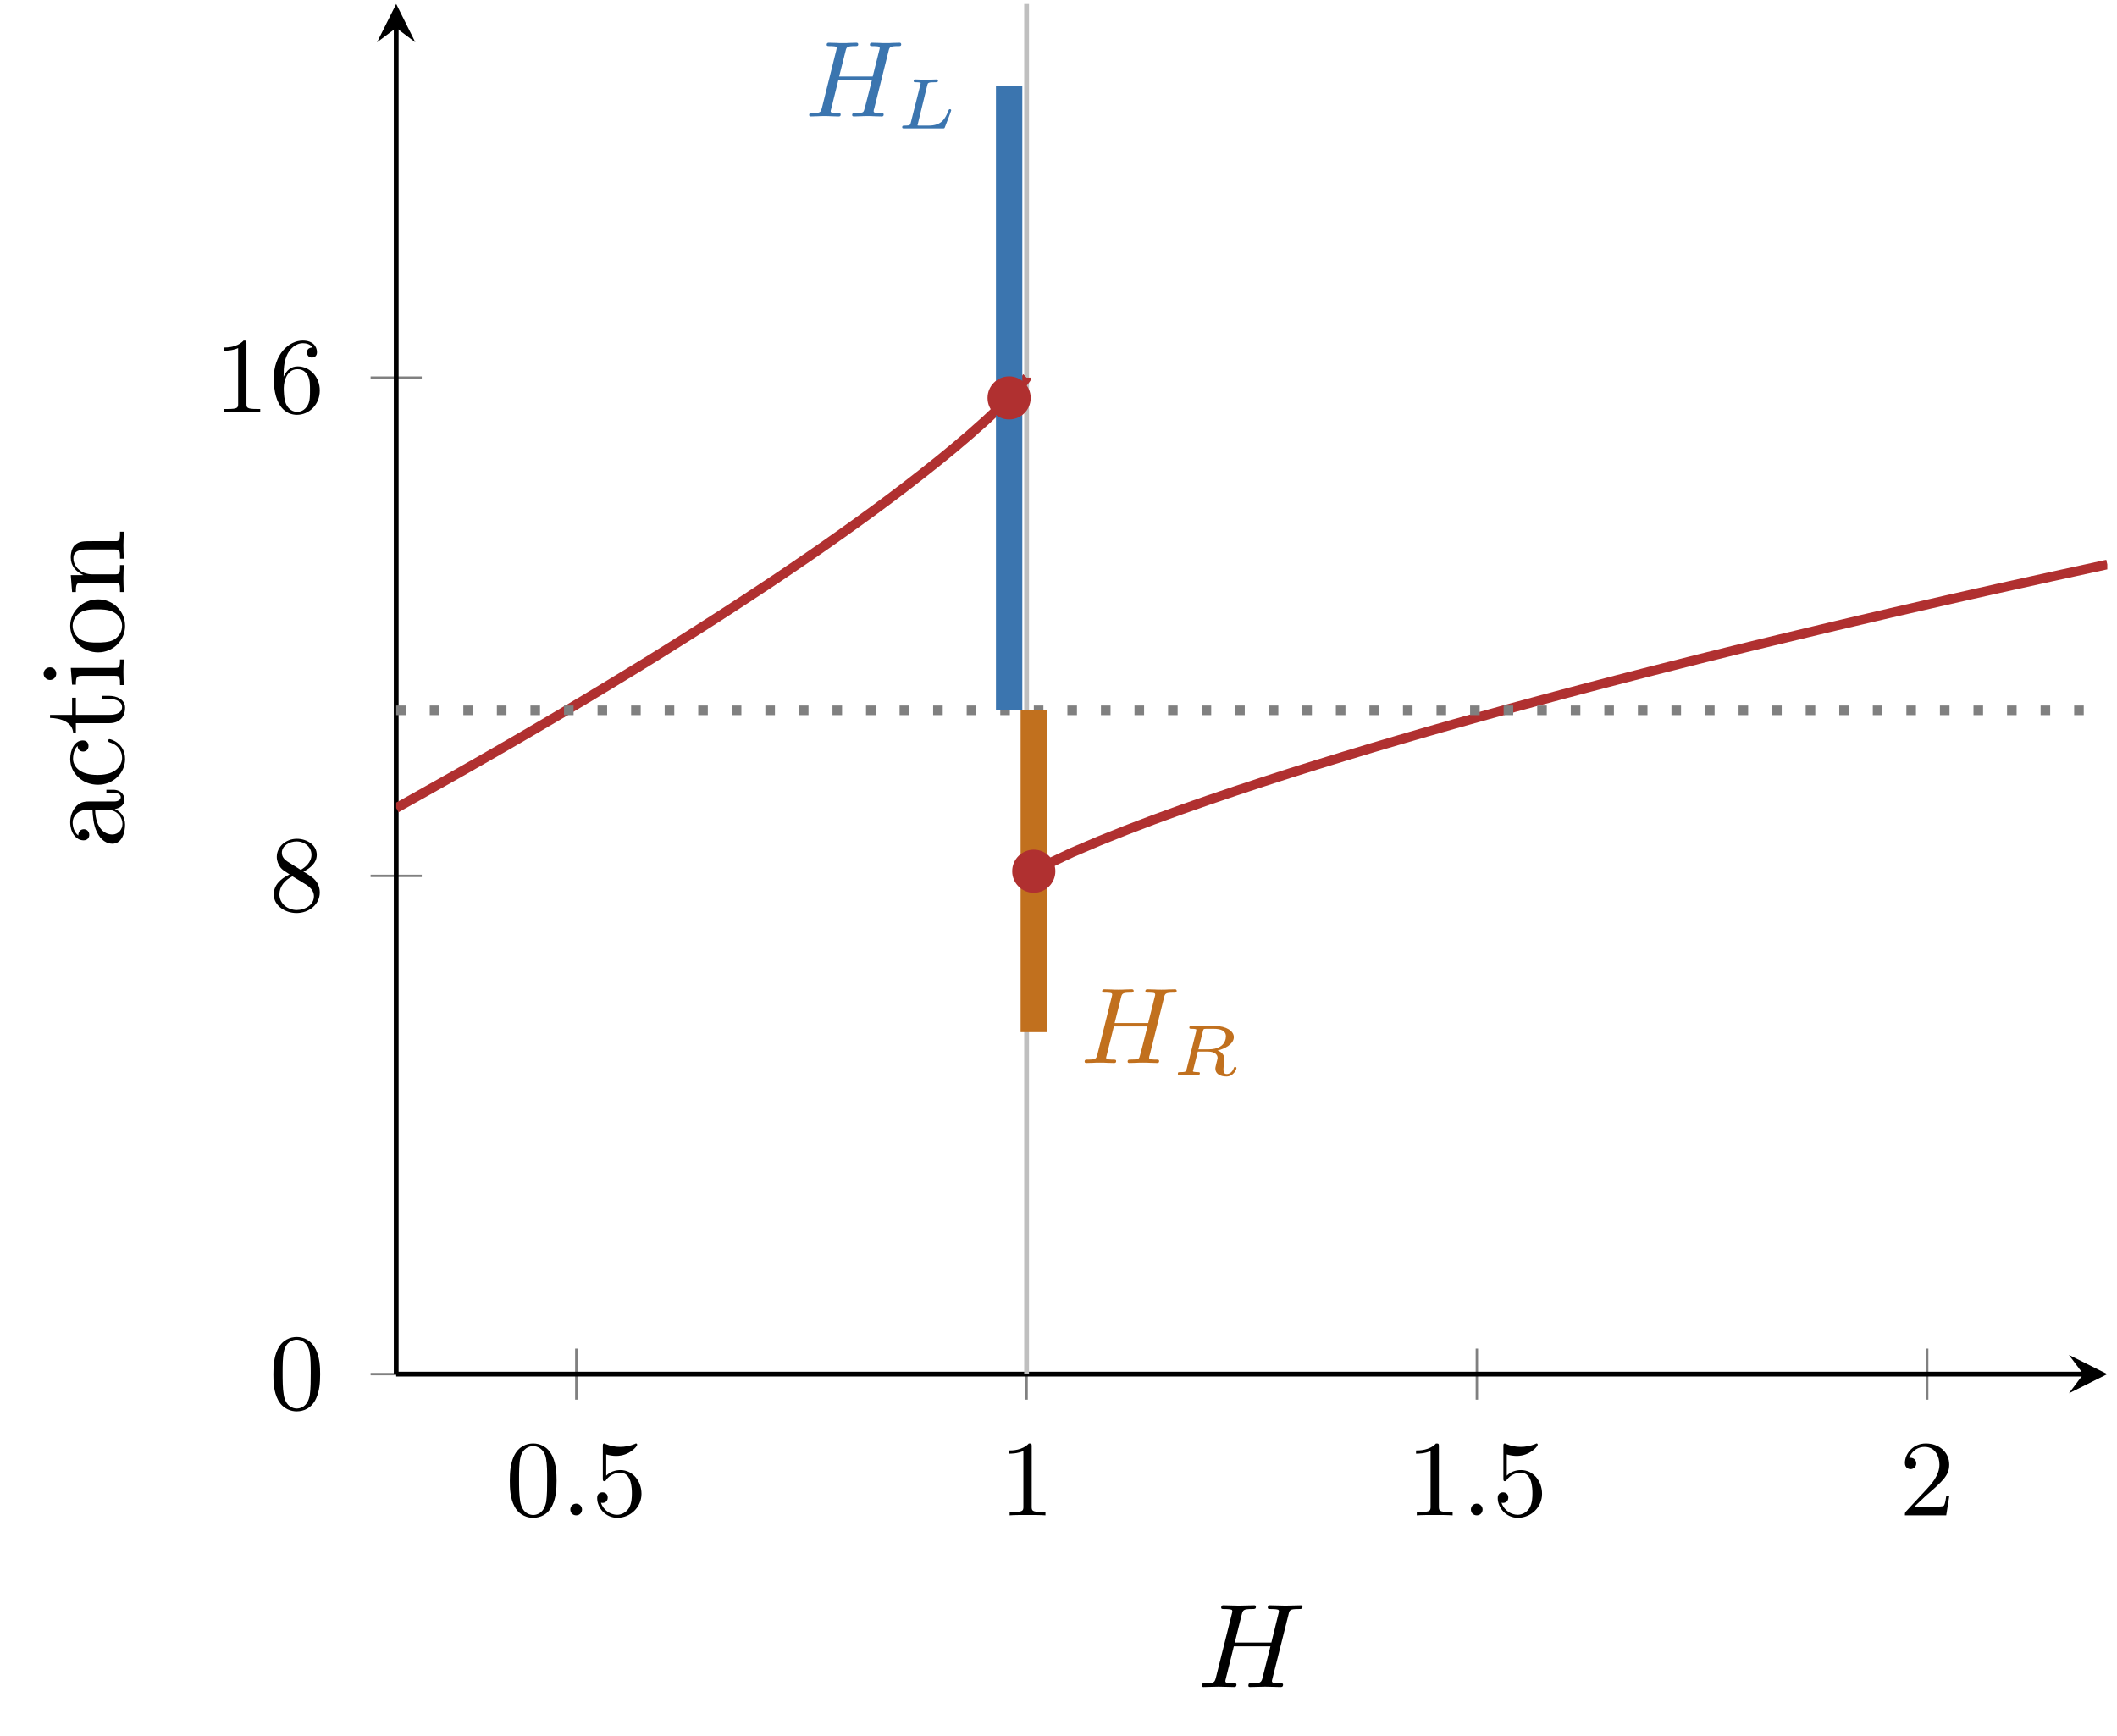
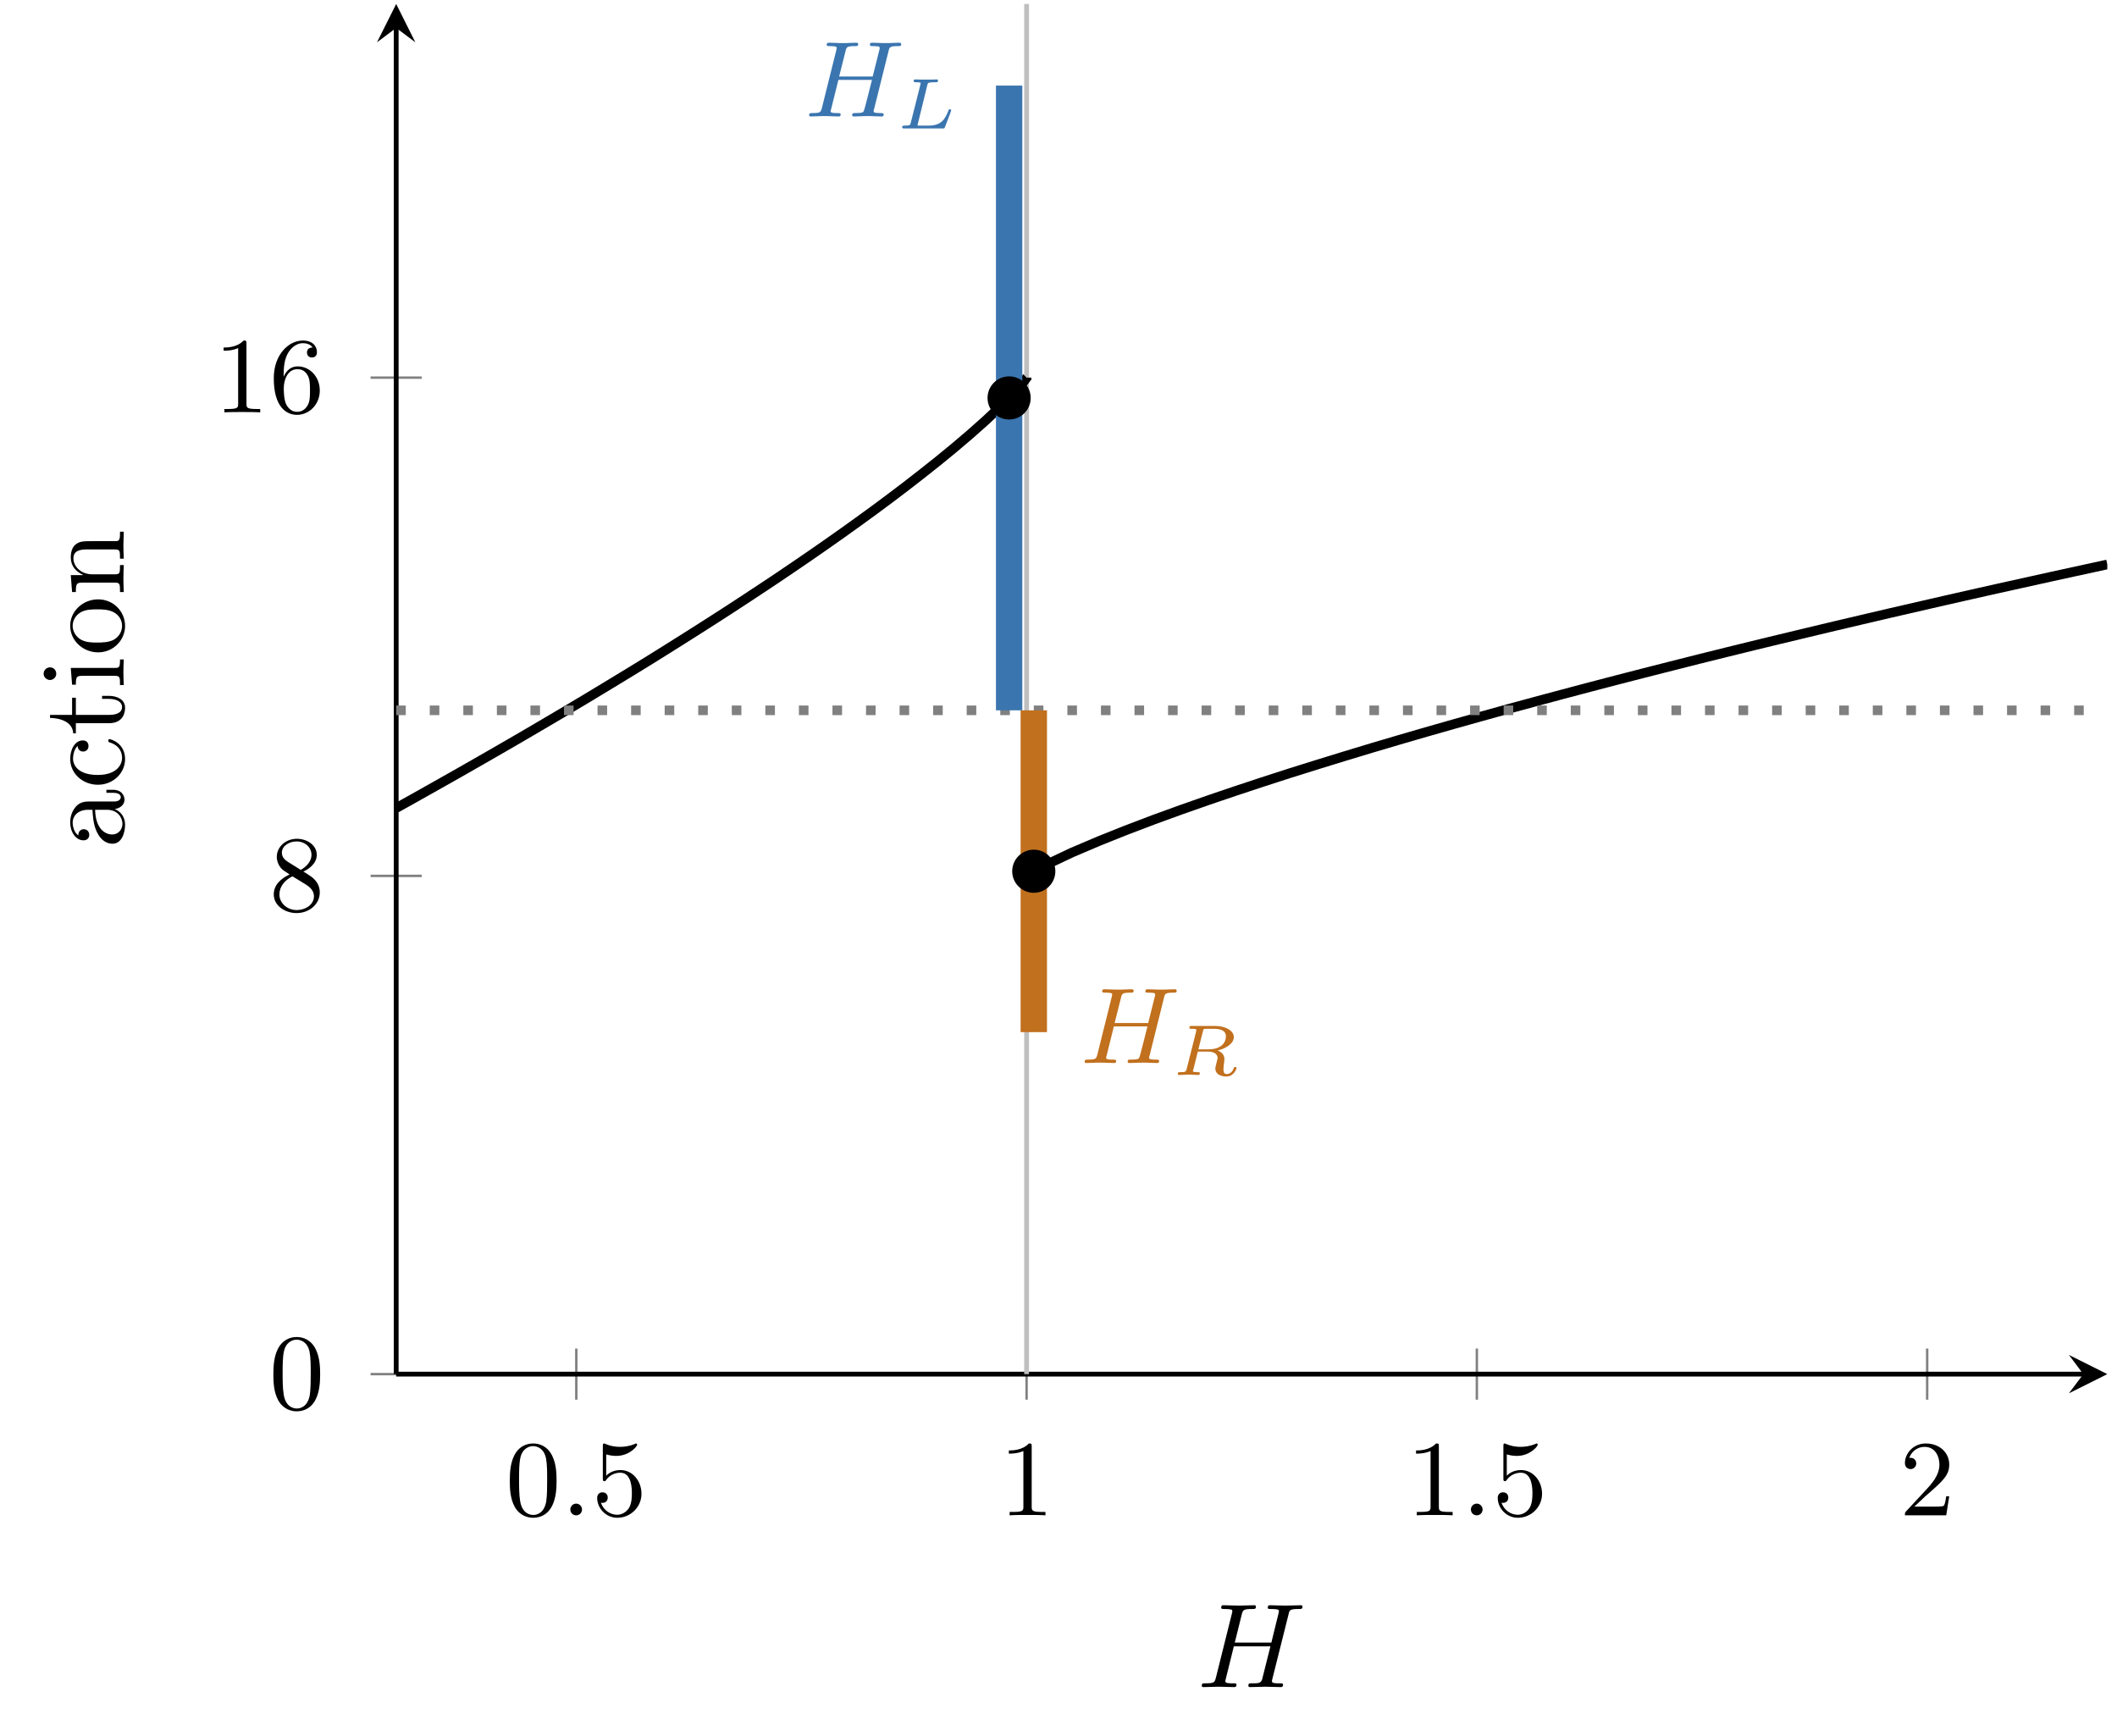
<svg xmlns="http://www.w3.org/2000/svg" xmlns:xlink="http://www.w3.org/1999/xlink" width="175.39" height="143.76" viewBox="0 0 175.39 143.76">
  <defs>
    <g>
      <g id="glyph-0-0">
        <path d="M 4.234 -2.859 C 4.234 -3.453 4.203 -4.234 3.891 -4.891 C 3.5 -5.734 2.812 -5.953 2.297 -5.953 C 1.766 -5.953 1.078 -5.734 0.688 -4.875 C 0.406 -4.266 0.359 -3.547 0.359 -2.859 C 0.359 -2.281 0.375 -1.406 0.766 -0.703 C 1.188 0.047 1.875 0.203 2.281 0.203 C 2.875 0.203 3.531 -0.047 3.906 -0.875 C 4.172 -1.469 4.234 -2.141 4.234 -2.859 Z M 2.297 -0.031 C 2.031 -0.031 1.391 -0.156 1.219 -1.156 C 1.125 -1.688 1.125 -2.453 1.125 -2.969 C 1.125 -3.578 1.125 -4.281 1.234 -4.766 C 1.406 -5.562 1.984 -5.734 2.281 -5.734 C 2.625 -5.734 3.188 -5.547 3.359 -4.719 C 3.453 -4.234 3.453 -3.531 3.453 -2.969 C 3.453 -2.406 3.453 -1.656 3.375 -1.141 C 3.188 -0.109 2.516 -0.031 2.297 -0.031 Z M 2.297 -0.031 " />
      </g>
      <g id="glyph-0-1">
        <path d="M 0.922 -3.078 C 0.922 -2.922 0.922 -2.828 1.047 -2.828 C 1.125 -2.828 1.156 -2.859 1.203 -2.938 C 1.469 -3.312 1.906 -3.531 2.375 -3.531 C 3.328 -3.531 3.328 -2.156 3.328 -1.828 C 3.328 -1.562 3.328 -1 3.078 -0.594 C 2.828 -0.219 2.453 -0.047 2.109 -0.047 C 1.578 -0.047 0.984 -0.391 0.766 -1.047 C 0.781 -1.047 0.828 -1.031 0.891 -1.031 C 1.078 -1.031 1.328 -1.141 1.328 -1.469 C 1.328 -1.75 1.141 -1.906 0.891 -1.906 C 0.703 -1.906 0.453 -1.797 0.453 -1.438 C 0.453 -0.625 1.141 0.203 2.125 0.203 C 3.203 0.203 4.125 -0.672 4.125 -1.781 C 4.125 -2.875 3.359 -3.75 2.391 -3.75 C 1.953 -3.75 1.516 -3.609 1.203 -3.281 L 1.203 -5.047 C 1.469 -4.969 1.75 -4.922 2.031 -4.922 C 3.125 -4.922 3.766 -5.719 3.766 -5.844 C 3.766 -5.922 3.719 -5.953 3.672 -5.953 C 3.656 -5.953 3.641 -5.953 3.562 -5.906 C 3.141 -5.734 2.719 -5.672 2.344 -5.672 C 1.969 -5.672 1.562 -5.734 1.156 -5.906 C 1.062 -5.953 1.047 -5.953 1.031 -5.953 C 0.922 -5.953 0.922 -5.859 0.922 -5.719 Z M 0.922 -3.078 " />
      </g>
      <g id="glyph-0-2">
        <path d="M 2.719 -5.719 C 2.719 -5.938 2.703 -5.953 2.484 -5.953 C 1.938 -5.375 1.109 -5.375 0.828 -5.375 L 0.828 -5.109 C 1 -5.109 1.547 -5.109 2.031 -5.328 L 2.031 -0.719 C 2.031 -0.391 2 -0.281 1.172 -0.281 L 0.891 -0.281 L 0.891 0 C 1.203 -0.031 2 -0.031 2.375 -0.031 C 2.734 -0.031 3.547 -0.031 3.859 0 L 3.859 -0.281 L 3.578 -0.281 C 2.75 -0.281 2.719 -0.391 2.719 -0.719 Z M 2.719 -5.719 " />
      </g>
      <g id="glyph-0-3">
        <path d="M 4.125 -1.578 L 3.875 -1.578 C 3.859 -1.469 3.797 -0.938 3.672 -0.797 C 3.625 -0.719 3 -0.719 2.828 -0.719 L 1.234 -0.719 L 2.125 -1.562 C 3.578 -2.828 4.125 -3.297 4.125 -4.203 C 4.125 -5.234 3.281 -5.953 2.188 -5.953 C 1.156 -5.953 0.453 -5.141 0.453 -4.328 C 0.453 -3.875 0.844 -3.828 0.922 -3.828 C 1.125 -3.828 1.391 -3.984 1.391 -4.297 C 1.391 -4.562 1.203 -4.766 0.922 -4.766 C 0.875 -4.766 0.844 -4.766 0.812 -4.75 C 1.031 -5.391 1.594 -5.672 2.078 -5.672 C 3 -5.672 3.312 -4.828 3.312 -4.203 C 3.312 -3.297 2.625 -2.562 2.188 -2.094 L 0.547 -0.328 C 0.453 -0.219 0.453 -0.203 0.453 0 L 3.875 0 Z M 4.125 -1.578 " />
      </g>
      <g id="glyph-0-4">
        <path d="M 1.531 -4.062 C 1.266 -4.234 1.062 -4.469 1.062 -4.797 C 1.062 -5.375 1.688 -5.734 2.281 -5.734 C 2.969 -5.734 3.516 -5.25 3.516 -4.625 C 3.516 -4 2.984 -3.578 2.625 -3.375 Z M 2.844 -3.234 C 3.297 -3.453 3.953 -3.891 3.953 -4.625 C 3.953 -5.453 3.109 -5.953 2.312 -5.953 C 1.375 -5.953 0.641 -5.281 0.641 -4.453 C 0.641 -4.125 0.766 -3.797 0.969 -3.547 C 1.125 -3.375 1.188 -3.328 1.703 -3 C 0.906 -2.625 0.391 -2.078 0.391 -1.344 C 0.391 -0.406 1.328 0.203 2.281 0.203 C 3.328 0.203 4.203 -0.531 4.203 -1.5 C 4.203 -2.375 3.547 -2.797 3.312 -2.938 C 3.219 -3.016 2.953 -3.172 2.844 -3.234 Z M 1.938 -2.844 L 3.062 -2.156 C 3.266 -2.016 3.719 -1.734 3.719 -1.188 C 3.719 -0.484 3 -0.047 2.297 -0.047 C 1.516 -0.047 0.859 -0.609 0.859 -1.344 C 0.859 -2 1.312 -2.531 1.938 -2.844 Z M 1.938 -2.844 " />
      </g>
      <g id="glyph-0-5">
        <path d="M 1.203 -2.953 C 1.203 -3.875 1.297 -4.375 1.531 -4.844 C 1.719 -5.203 2.156 -5.734 2.812 -5.734 C 3 -5.734 3.406 -5.688 3.609 -5.375 C 3.281 -5.375 3.141 -5.203 3.141 -4.953 C 3.141 -4.734 3.297 -4.547 3.547 -4.547 C 3.797 -4.547 3.969 -4.703 3.969 -4.984 C 3.969 -5.484 3.609 -5.953 2.797 -5.953 C 1.641 -5.953 0.391 -4.812 0.391 -2.828 C 0.391 -0.406 1.469 0.203 2.312 0.203 C 3.312 0.203 4.203 -0.641 4.203 -1.812 C 4.203 -2.953 3.375 -3.812 2.375 -3.812 C 1.828 -3.812 1.453 -3.5 1.203 -2.953 Z M 2.312 -0.047 C 1.797 -0.047 1.5 -0.469 1.391 -0.734 C 1.219 -1.141 1.219 -1.875 1.219 -2.016 C 1.219 -2.625 1.5 -3.578 2.344 -3.578 C 2.5 -3.578 2.938 -3.578 3.219 -3.031 C 3.391 -2.688 3.391 -2.25 3.391 -1.828 C 3.391 -1.391 3.391 -0.953 3.219 -0.625 C 2.938 -0.109 2.547 -0.047 2.312 -0.047 Z M 2.312 -0.047 " />
      </g>
      <g id="glyph-1-0">
        <path d="M 1.75 -0.484 C 1.75 -0.734 1.547 -0.969 1.266 -0.969 C 0.984 -0.969 0.781 -0.734 0.781 -0.484 C 0.781 -0.219 0.984 0 1.266 0 C 1.547 0 1.75 -0.219 1.75 -0.484 Z M 1.75 -0.484 " />
      </g>
      <g id="glyph-1-1">
        <path d="M 6.969 -5.422 C 7.047 -5.75 7.078 -5.828 7.781 -5.828 C 7.922 -5.828 8.016 -5.828 8.016 -5.984 C 8.016 -6.062 7.953 -6.109 7.891 -6.109 L 7.312 -6.094 C 7.047 -6.078 7.031 -6.078 6.75 -6.078 C 6.469 -6.078 6.438 -6.078 6.172 -6.094 C 6 -6.094 5.766 -6.109 5.594 -6.109 C 5.547 -6.109 5.422 -6.109 5.422 -5.938 C 5.422 -5.828 5.5 -5.828 5.688 -5.828 C 5.719 -5.828 5.875 -5.828 6.031 -5.812 C 6.188 -5.797 6.234 -5.766 6.234 -5.672 C 6.234 -5.625 6.234 -5.609 6.203 -5.5 L 5.656 -3.312 L 2.875 -3.312 L 3.406 -5.422 C 3.484 -5.75 3.516 -5.828 4.203 -5.828 C 4.359 -5.828 4.453 -5.828 4.453 -5.984 C 4.453 -6.062 4.391 -6.109 4.312 -6.109 L 3.75 -6.094 C 3.484 -6.078 3.469 -6.078 3.188 -6.078 C 2.891 -6.078 2.875 -6.078 2.609 -6.094 C 2.438 -6.094 2.203 -6.109 2.031 -6.109 C 1.969 -6.109 1.844 -6.109 1.844 -5.938 C 1.844 -5.828 1.938 -5.828 2.125 -5.828 C 2.156 -5.828 2.312 -5.828 2.453 -5.812 C 2.625 -5.797 2.672 -5.766 2.672 -5.672 C 2.672 -5.625 2.656 -5.594 2.641 -5.5 L 1.438 -0.672 C 1.344 -0.359 1.328 -0.281 0.656 -0.281 C 0.484 -0.281 0.391 -0.281 0.391 -0.109 C 0.391 -0.031 0.453 0 0.531 0 C 0.703 0 0.922 -0.016 1.094 -0.016 C 1.359 -0.031 1.375 -0.031 1.656 -0.031 C 1.953 -0.031 1.969 -0.031 2.234 -0.016 C 2.406 -0.016 2.641 0 2.812 0 C 2.891 0 3 0 3 -0.156 C 3 -0.281 2.906 -0.281 2.719 -0.281 C 2.688 -0.281 2.516 -0.281 2.375 -0.297 C 2.188 -0.328 2.172 -0.359 2.172 -0.438 C 2.172 -0.469 2.172 -0.484 2.219 -0.641 L 2.812 -3.031 L 5.594 -3.031 C 5.516 -2.719 4.984 -0.594 4.938 -0.5 C 4.875 -0.344 4.859 -0.281 4.172 -0.281 C 4.062 -0.281 3.953 -0.281 3.953 -0.109 C 3.953 -0.031 4.016 0 4.094 0 C 4.266 0 4.484 -0.016 4.656 -0.016 C 4.922 -0.031 4.938 -0.031 5.234 -0.031 C 5.516 -0.031 5.531 -0.031 5.797 -0.016 C 5.984 -0.016 6.219 0 6.375 0 C 6.453 0 6.562 0 6.562 -0.156 C 6.562 -0.281 6.469 -0.281 6.281 -0.281 C 6.25 -0.281 6.094 -0.281 5.938 -0.297 C 5.75 -0.328 5.734 -0.359 5.734 -0.438 C 5.734 -0.516 5.75 -0.594 5.781 -0.656 Z M 6.969 -5.422 " />
      </g>
      <g id="glyph-2-0">
        <path d="M 2.578 -3.578 C 2.625 -3.781 2.641 -3.828 3.25 -3.828 C 3.391 -3.828 3.469 -3.828 3.469 -3.984 C 3.469 -4 3.453 -4.062 3.359 -4.062 C 3.219 -4.062 3.062 -4.047 2.922 -4.047 C 2.766 -4.047 2.594 -4.047 2.422 -4.047 C 2.297 -4.047 2.156 -4.047 2.016 -4.047 C 1.875 -4.047 1.719 -4.062 1.594 -4.062 C 1.547 -4.062 1.453 -4.062 1.453 -3.922 C 1.453 -3.828 1.531 -3.828 1.656 -3.828 C 1.75 -3.828 1.906 -3.828 2.031 -3.781 C 2.031 -3.734 2.031 -3.688 2 -3.594 L 1.219 -0.5 C 1.172 -0.281 1.156 -0.234 0.719 -0.234 C 0.578 -0.234 0.5 -0.234 0.5 -0.094 C 0.5 0 0.578 0 0.688 0 L 3.844 0 C 4 0 4 0 4.047 -0.125 C 4.109 -0.266 4.562 -1.453 4.562 -1.5 C 4.562 -1.547 4.516 -1.594 4.453 -1.594 C 4.375 -1.594 4.359 -1.547 4.328 -1.469 C 4.062 -0.797 3.766 -0.234 2.688 -0.234 L 1.953 -0.234 C 1.844 -0.234 1.828 -0.234 1.766 -0.25 Z M 2.578 -3.578 " />
      </g>
      <g id="glyph-2-1">
        <path d="M 2.594 -3.625 C 2.641 -3.812 2.641 -3.828 2.891 -3.828 L 3.484 -3.828 C 4.078 -3.828 4.5 -3.672 4.5 -3.203 C 4.5 -3 4.422 -2.578 4 -2.344 C 3.781 -2.203 3.453 -2.125 3.047 -2.125 L 2.219 -2.125 Z M 3.812 -2.031 C 4.391 -2.156 5.156 -2.562 5.156 -3.141 C 5.156 -3.641 4.531 -4.062 3.594 -4.062 L 1.672 -4.062 C 1.562 -4.062 1.469 -4.062 1.469 -3.922 C 1.469 -3.828 1.562 -3.828 1.672 -3.828 C 1.781 -3.828 1.922 -3.828 2.047 -3.781 C 2.047 -3.734 2.047 -3.688 2.031 -3.594 L 1.25 -0.5 C 1.188 -0.281 1.172 -0.234 0.734 -0.234 C 0.594 -0.234 0.594 -0.234 0.562 -0.219 C 0.531 -0.203 0.516 -0.125 0.516 -0.078 C 0.516 -0.062 0.531 0 0.609 0 C 0.797 0 1.219 -0.031 1.406 -0.031 C 1.766 -0.031 1.375 -0.031 1.812 -0.016 C 1.953 -0.016 2.094 0 2.219 0 C 2.25 0 2.297 0 2.312 -0.047 C 2.328 -0.062 2.344 -0.125 2.344 -0.156 C 2.328 -0.234 2.281 -0.234 2.141 -0.234 C 2.078 -0.234 1.984 -0.25 1.922 -0.25 C 1.812 -0.266 1.766 -0.266 1.766 -0.328 C 1.766 -0.344 1.781 -0.375 1.797 -0.438 L 2.172 -1.938 L 3.031 -1.938 C 3.547 -1.938 3.812 -1.703 3.812 -1.406 C 3.812 -1.344 3.75 -1.141 3.719 -1 C 3.656 -0.719 3.625 -0.641 3.625 -0.531 C 3.625 -0.094 4.031 0.125 4.547 0.125 C 5.109 0.125 5.375 -0.438 5.375 -0.578 C 5.375 -0.609 5.344 -0.672 5.266 -0.672 C 5.188 -0.672 5.172 -0.625 5.156 -0.578 C 5.016 -0.172 4.734 -0.078 4.578 -0.078 C 4.422 -0.078 4.297 -0.125 4.297 -0.484 C 4.297 -0.625 4.328 -0.953 4.359 -1.094 C 4.359 -1.156 4.375 -1.281 4.375 -1.328 C 4.375 -1.719 4.062 -1.938 3.812 -2.031 Z M 3.812 -2.031 " />
      </g>
      <g id="glyph-3-0">
        <path d="M 7.578 -6.016 C 7.656 -6.375 7.672 -6.469 8.406 -6.469 C 8.656 -6.469 8.734 -6.469 8.734 -6.672 C 8.734 -6.781 8.625 -6.781 8.609 -6.781 C 8.328 -6.781 7.609 -6.75 7.328 -6.75 C 7.047 -6.75 6.344 -6.781 6.047 -6.781 C 5.969 -6.781 5.859 -6.781 5.859 -6.578 C 5.859 -6.469 5.953 -6.469 6.141 -6.469 C 6.156 -6.469 6.344 -6.469 6.516 -6.453 C 6.703 -6.422 6.781 -6.422 6.781 -6.297 C 6.781 -6.25 6.781 -6.234 6.75 -6.109 L 6.156 -3.688 L 3.125 -3.688 L 3.703 -6.016 C 3.797 -6.375 3.828 -6.469 4.547 -6.469 C 4.797 -6.469 4.875 -6.469 4.875 -6.672 C 4.875 -6.781 4.766 -6.781 4.75 -6.781 C 4.469 -6.781 3.75 -6.75 3.469 -6.75 C 3.188 -6.75 2.484 -6.781 2.188 -6.781 C 2.109 -6.781 2 -6.781 2 -6.578 C 2 -6.469 2.094 -6.469 2.281 -6.469 C 2.297 -6.469 2.484 -6.469 2.656 -6.453 C 2.844 -6.422 2.922 -6.422 2.922 -6.297 C 2.922 -6.25 2.922 -6.219 2.891 -6.109 L 1.562 -0.781 C 1.453 -0.391 1.438 -0.312 0.656 -0.312 C 0.469 -0.312 0.391 -0.312 0.391 -0.109 C 0.391 0 0.5 0 0.531 0 C 0.797 0 1.516 -0.031 1.781 -0.031 C 2 -0.031 2.219 -0.016 2.422 -0.016 C 2.641 -0.016 2.859 0 3.062 0 C 3.141 0 3.266 0 3.266 -0.203 C 3.266 -0.312 3.172 -0.312 2.984 -0.312 C 2.625 -0.312 2.344 -0.312 2.344 -0.484 C 2.344 -0.547 2.359 -0.594 2.375 -0.656 L 3.047 -3.375 L 6.078 -3.375 C 5.656 -1.719 5.422 -0.781 5.391 -0.641 C 5.281 -0.312 5.094 -0.312 4.484 -0.312 C 4.328 -0.312 4.25 -0.312 4.25 -0.109 C 4.25 0 4.359 0 4.391 0 C 4.656 0 5.375 -0.031 5.641 -0.031 C 5.859 -0.031 6.078 -0.016 6.281 -0.016 C 6.5 -0.016 6.719 0 6.922 0 C 7 0 7.125 0 7.125 -0.203 C 7.125 -0.312 7.031 -0.312 6.844 -0.312 C 6.484 -0.312 6.203 -0.312 6.203 -0.484 C 6.203 -0.547 6.219 -0.594 6.234 -0.656 Z M 7.578 -6.016 " />
      </g>
      <g id="glyph-4-0">
        <path d="M -0.75 -3.297 C -0.359 -3.344 0.062 -3.609 0.062 -4.078 C 0.062 -4.281 -0.078 -4.891 -0.891 -4.891 L -1.438 -4.891 L -1.438 -4.641 L -0.891 -4.641 C -0.312 -4.641 -0.25 -4.391 -0.25 -4.281 C -0.25 -3.953 -0.688 -3.922 -0.75 -3.922 L -2.734 -3.922 C -3.141 -3.922 -3.531 -3.922 -3.906 -3.562 C -4.281 -3.172 -4.438 -2.672 -4.438 -2.203 C -4.438 -1.391 -3.984 -0.703 -3.328 -0.703 C -3.031 -0.703 -2.859 -0.906 -2.859 -1.156 C -2.859 -1.438 -3.062 -1.625 -3.312 -1.625 C -3.438 -1.625 -3.766 -1.562 -3.766 -1.109 C -4.125 -1.375 -4.234 -1.859 -4.234 -2.188 C -4.234 -2.672 -3.844 -3.234 -2.953 -3.234 L -2.594 -3.234 C -2.562 -2.734 -2.531 -2.031 -2.234 -1.406 C -1.891 -0.672 -1.375 -0.422 -0.938 -0.422 C -0.141 -0.422 0.109 -1.375 0.109 -2 C 0.109 -2.656 -0.281 -3.109 -0.75 -3.297 Z M -2.375 -3.234 L -1.391 -3.234 C -0.453 -3.234 -0.109 -2.516 -0.109 -2.078 C -0.109 -1.594 -0.453 -1.188 -0.953 -1.188 C -1.5 -1.188 -2.328 -1.594 -2.375 -3.234 Z M -2.375 -3.234 " />
      </g>
      <g id="glyph-4-1">
        <path d="M -2.156 -1.156 C -3.781 -1.156 -4.203 -1.969 -4.203 -2.5 C -4.203 -2.594 -4.188 -3.219 -3.828 -3.562 C -3.797 -3.156 -3.5 -3.094 -3.375 -3.094 C -3.109 -3.094 -2.922 -3.281 -2.922 -3.547 C -2.922 -3.812 -3.078 -4.016 -3.391 -4.016 C -4.062 -4.016 -4.438 -3.25 -4.438 -2.484 C -4.438 -1.25 -3.375 -0.344 -2.141 -0.344 C -0.875 -0.344 0.109 -1.312 0.109 -2.469 C 0.109 -3.797 -1.078 -4.125 -1.188 -4.125 C -1.281 -4.125 -1.281 -4.016 -1.281 -3.984 C -1.281 -3.906 -1.234 -3.875 -1.188 -3.859 C -0.266 -3.578 -0.141 -2.922 -0.141 -2.562 C -0.141 -2.031 -0.562 -1.156 -2.156 -1.156 Z M -2.156 -1.156 " />
      </g>
      <g id="glyph-4-2">
        <path d="M -3.969 -1.719 L -3.969 -3.141 L -4.281 -3.141 L -4.281 -1.719 L -6.109 -1.719 L -6.109 -1.469 C -5.281 -1.453 -4.234 -1.156 -4.188 -0.188 L -3.969 -0.188 L -3.969 -1.031 L -1.234 -1.031 C -0.016 -1.031 0.109 -1.953 0.109 -2.312 C 0.109 -3.016 -0.594 -3.297 -1.234 -3.297 L -1.797 -3.297 L -1.797 -3.047 L -1.25 -3.047 C -0.516 -3.047 -0.141 -2.75 -0.141 -2.375 C -0.141 -1.719 -1.047 -1.719 -1.203 -1.719 Z M -3.969 -1.719 " />
      </g>
      <g id="glyph-4-3">
        <path d="M -4.391 -1.75 L -4.281 -0.359 L -3.969 -0.359 C -3.969 -1.016 -3.906 -1.094 -3.422 -1.094 L -0.75 -1.094 C -0.312 -1.094 -0.312 -0.984 -0.312 -0.328 L 0 -0.328 C -0.016 -0.641 -0.031 -1.188 -0.031 -1.422 C -0.031 -1.766 -0.016 -2.109 0 -2.453 L -0.312 -2.453 C -0.312 -1.797 -0.359 -1.75 -0.75 -1.75 Z M -6.109 -1.797 C -6.422 -1.797 -6.641 -1.547 -6.641 -1.266 C -6.641 -0.969 -6.375 -0.75 -6.109 -0.75 C -5.844 -0.75 -5.594 -0.969 -5.594 -1.266 C -5.594 -1.547 -5.797 -1.797 -6.109 -1.797 Z M -6.109 -1.797 " />
      </g>
      <g id="glyph-4-4">
        <path d="M -2.125 -4.672 C -3.391 -4.672 -4.438 -3.688 -4.438 -2.484 C -4.438 -1.234 -3.359 -0.281 -2.125 -0.281 C -0.844 -0.281 0.109 -1.312 0.109 -2.469 C 0.109 -3.672 -0.859 -4.672 -2.125 -4.672 Z M -0.141 -2.484 C -0.141 -2.047 -0.344 -1.625 -0.797 -1.344 C -1.234 -1.094 -1.844 -1.094 -2.203 -1.094 C -2.594 -1.094 -3.125 -1.094 -3.562 -1.344 C -4.016 -1.609 -4.234 -2.078 -4.234 -2.469 C -4.234 -2.906 -4.016 -3.328 -3.578 -3.594 C -3.156 -3.844 -2.578 -3.844 -2.203 -3.844 C -1.844 -3.844 -1.312 -3.844 -0.875 -3.625 C -0.422 -3.406 -0.141 -2.969 -0.141 -2.484 Z M -0.141 -2.484 " />
      </g>
      <g id="glyph-4-5">
        <path d="M -3.406 -1.094 L -0.75 -1.094 C -0.312 -1.094 -0.312 -0.984 -0.312 -0.312 L 0 -0.312 C -0.016 -0.672 -0.031 -1.172 -0.031 -1.438 C -0.031 -1.703 -0.016 -2.219 0 -2.547 L -0.312 -2.547 C -0.312 -1.891 -0.312 -1.781 -0.75 -1.781 L -2.578 -1.781 C -3.609 -1.781 -4.172 -2.484 -4.172 -3.109 C -4.172 -3.734 -3.625 -3.844 -3.062 -3.844 L -0.75 -3.844 C -0.312 -3.844 -0.312 -3.734 -0.312 -3.078 L 0 -3.078 C -0.016 -3.422 -0.031 -3.922 -0.031 -4.203 C -0.031 -4.453 -0.016 -4.969 0 -5.312 L -0.312 -5.312 C -0.312 -4.797 -0.312 -4.547 -0.609 -4.531 L -2.5 -4.531 C -3.359 -4.531 -3.656 -4.531 -4.016 -4.234 C -4.188 -4.094 -4.391 -3.766 -4.391 -3.188 C -4.391 -2.453 -3.953 -2 -3.344 -1.719 L -4.391 -1.719 L -4.281 -0.312 L -3.969 -0.312 C -3.969 -1.016 -3.906 -1.094 -3.406 -1.094 Z M -3.406 -1.094 " />
      </g>
    </g>
    <clipPath id="clip-0">
      <path clip-rule="nonzero" d="M 171 112 L 174.781 112 L 174.781 116 L 171 116 Z M 171 112 " />
    </clipPath>
    <clipPath id="clip-1">
      <path clip-rule="nonzero" d="M 31 0.129 L 35 0.129 L 35 4 L 31 4 Z M 31 0.129 " />
    </clipPath>
    <clipPath id="clip-2">
      <path clip-rule="nonzero" d="M 84 0.328 L 86 0.328 L 86 113.84 L 84 113.84 Z M 84 0.328 " />
    </clipPath>
    <clipPath id="clip-3">
      <path clip-rule="nonzero" d="M 32.824 20 L 97 20 L 97 79 L 32.824 79 Z M 32.824 20 " />
    </clipPath>
    <clipPath id="clip-4">
      <path clip-rule="nonzero" d="M 73 35 L 174.586 35 L 174.586 84 L 73 84 Z M 73 35 " />
    </clipPath>
    <clipPath id="clip-5">
      <path clip-rule="nonzero" d="M 32.824 58 L 174.586 58 L 174.586 60 L 32.824 60 Z M 32.824 58 " />
    </clipPath>
  </defs>
  <path fill="none" stroke-width="0.199" stroke-linecap="butt" stroke-linejoin="miter" stroke="rgb(50%, 50%, 50%)" stroke-opacity="1" stroke-miterlimit="10" d="M 14.975 -2.124 L 14.975 2.125 M 52.41 -2.124 L 52.41 2.125 M 89.844 -2.124 L 89.844 2.125 M 127.282 -2.124 L 127.282 2.125 " transform="matrix(0.996534, 0, 0, -0.996534, 32.82284, 113.8401)" />
  <path fill="none" stroke-width="0.199" stroke-linecap="butt" stroke-linejoin="miter" stroke="rgb(50%, 50%, 50%)" stroke-opacity="1" stroke-miterlimit="10" d="M -2.127 0 L 2.126 0 M -2.127 41.421 L 2.126 41.421 M -2.127 82.842 L 2.126 82.842 " transform="matrix(0.996534, 0, 0, -0.996534, 32.82284, 113.8401)" />
  <path fill="none" stroke-width="0.399" stroke-linecap="butt" stroke-linejoin="miter" stroke="rgb(0%, 0%, 0%)" stroke-opacity="1" stroke-miterlimit="10" d="M 0.001 0 L 140.261 0 " transform="matrix(0.996534, 0, 0, -0.996534, 32.82284, 113.8401)" />
  <g clip-path="url(#clip-0)">
    <path fill-rule="nonzero" fill="rgb(0%, 0%, 0%)" fill-opacity="1" d="M 174.586 113.84 L 171.406 112.25 L 172.598 113.84 L 171.406 115.43 " />
  </g>
  <path fill="none" stroke-width="0.399" stroke-linecap="butt" stroke-linejoin="miter" stroke="rgb(0%, 0%, 0%)" stroke-opacity="1" stroke-miterlimit="10" d="M 0.001 0 L 0.001 111.915 " transform="matrix(0.996534, 0, 0, -0.996534, 32.82284, 113.8401)" />
  <g clip-path="url(#clip-1)">
    <path fill-rule="nonzero" fill="rgb(0%, 0%, 0%)" fill-opacity="1" d="M 32.824 0.328 L 31.234 3.504 L 32.824 2.312 L 34.41 3.504 " />
  </g>
  <g fill="rgb(0%, 0%, 0%)" fill-opacity="1">
    <use xlink:href="#glyph-0-0" x="41.878" y="125.538" />
  </g>
  <g fill="rgb(0%, 0%, 0%)" fill-opacity="1">
    <use xlink:href="#glyph-1-0" x="46.469" y="125.538" />
  </g>
  <g fill="rgb(0%, 0%, 0%)" fill-opacity="1">
    <use xlink:href="#glyph-0-1" x="49.021" y="125.538" />
  </g>
  <g fill="rgb(0%, 0%, 0%)" fill-opacity="1">
    <use xlink:href="#glyph-0-2" x="82.755" y="125.538" />
  </g>
  <g fill="rgb(0%, 0%, 0%)" fill-opacity="1">
    <use xlink:href="#glyph-0-2" x="116.489" y="125.538" />
  </g>
  <g fill="rgb(0%, 0%, 0%)" fill-opacity="1">
    <use xlink:href="#glyph-1-0" x="121.081" y="125.538" />
  </g>
  <g fill="rgb(0%, 0%, 0%)" fill-opacity="1">
    <use xlink:href="#glyph-0-1" x="123.632" y="125.538" />
  </g>
  <g fill="rgb(0%, 0%, 0%)" fill-opacity="1">
    <use xlink:href="#glyph-0-3" x="157.366" y="125.538" />
  </g>
  <g fill="rgb(0%, 0%, 0%)" fill-opacity="1">
    <use xlink:href="#glyph-0-0" x="22.29" y="116.719" />
  </g>
  <g fill="rgb(0%, 0%, 0%)" fill-opacity="1">
    <use xlink:href="#glyph-0-4" x="22.29" y="75.442" />
  </g>
  <g fill="rgb(0%, 0%, 0%)" fill-opacity="1">
    <use xlink:href="#glyph-0-2" x="17.699" y="34.165" />
    <use xlink:href="#glyph-0-5" x="22.291" y="34.165" />
  </g>
  <g clip-path="url(#clip-2)">
    <path fill="none" stroke-width="0.399" stroke-linecap="butt" stroke-linejoin="miter" stroke="rgb(75%, 75%, 75%)" stroke-opacity="1" stroke-miterlimit="10" d="M 52.41 0 L 52.41 113.907 " transform="matrix(0.996534, 0, 0, -0.996534, 32.82284, 113.8401)" />
  </g>
  <g clip-path="url(#clip-3)">
-     <path fill="none" stroke-width="0.797" stroke-linecap="butt" stroke-linejoin="miter" stroke="rgb(69.019%, 18.825%, 18.825%)" stroke-opacity="1" stroke-miterlimit="10" d="M 0.001 47.058 L 1.326 47.795 L 2.651 48.54 L 3.972 49.284 L 5.297 50.033 L 6.622 50.79 L 7.947 51.55 L 9.272 52.314 L 10.597 53.083 L 11.922 53.859 L 13.247 54.639 L 14.571 55.423 L 15.896 56.215 L 17.221 57.014 L 18.546 57.818 L 19.871 58.625 L 21.196 59.441 L 22.521 60.268 L 23.842 61.099 L 25.167 61.938 L 26.492 62.784 L 27.817 63.639 L 29.141 64.505 L 30.466 65.379 L 31.791 66.261 L 33.116 67.159 L 34.441 68.064 L 35.766 68.985 L 37.091 69.918 L 38.416 70.867 L 39.741 71.831 L 41.066 72.815 L 42.39 73.819 L 43.711 74.846 L 45.036 75.896 L 46.361 76.982 L 47.686 78.107 L 49.011 79.283 L 50.336 80.529 L 51.661 81.901 L 52.084 82.399 L 52.268 82.634 L 52.351 82.744 L 52.382 82.799 L 52.406 82.834 L 52.41 82.838 L 52.41 82.842 " transform="matrix(0.996534, 0, 0, -0.996534, 32.82284, 113.8401)" />
+     <path fill="none" stroke-width="0.797" stroke-linecap="butt" stroke-linejoin="miter" stroke="rgb(0%, 0%, 0%)" stroke-opacity="1" stroke-miterlimit="10" d="M 0.001 47.058 L 1.326 47.795 L 2.651 48.54 L 3.972 49.284 L 5.297 50.033 L 6.622 50.79 L 7.947 51.55 L 9.272 52.314 L 10.597 53.083 L 11.922 53.859 L 13.247 54.639 L 14.571 55.423 L 15.896 56.215 L 17.221 57.014 L 18.546 57.818 L 19.871 58.625 L 21.196 59.441 L 22.521 60.268 L 23.842 61.099 L 25.167 61.938 L 26.492 62.784 L 27.817 63.639 L 29.141 64.505 L 30.466 65.379 L 31.791 66.261 L 33.116 67.159 L 34.441 68.064 L 35.766 68.985 L 37.091 69.918 L 38.416 70.867 L 39.741 71.831 L 41.066 72.815 L 42.39 73.819 L 43.711 74.846 L 45.036 75.896 L 46.361 76.982 L 47.686 78.107 L 49.011 79.283 L 50.336 80.529 L 51.661 81.901 L 52.084 82.399 L 52.268 82.634 L 52.351 82.744 L 52.382 82.799 L 52.406 82.834 L 52.41 82.838 L 52.41 82.842 " transform="matrix(0.996534, 0, 0, -0.996534, 32.82284, 113.8401)" />
  </g>
  <g clip-path="url(#clip-4)">
-     <path fill="none" stroke-width="0.797" stroke-linecap="butt" stroke-linejoin="miter" stroke="rgb(69.019%, 18.825%, 18.825%)" stroke-opacity="1" stroke-miterlimit="10" d="M 52.41 41.421 L 52.421 41.433 L 52.437 41.445 L 52.472 41.468 L 52.551 41.527 L 52.735 41.645 L 53.158 41.892 L 53.907 42.287 L 56.173 43.358 L 58.438 44.322 L 60.704 45.227 L 62.97 46.09 L 65.235 46.913 L 67.501 47.709 L 69.763 48.477 L 72.028 49.226 L 74.294 49.959 L 76.56 50.668 L 78.825 51.366 L 81.091 52.052 L 83.357 52.722 L 85.622 53.381 L 87.888 54.027 L 90.154 54.662 L 92.419 55.29 L 94.685 55.905 L 96.947 56.512 L 99.212 57.112 L 101.478 57.704 L 103.744 58.288 L 106.009 58.864 L 108.275 59.437 L 110.541 60.001 L 112.806 60.558 L 115.072 61.107 L 117.338 61.651 L 119.603 62.192 L 121.869 62.725 L 124.131 63.255 L 128.662 64.297 L 130.928 64.811 L 133.193 65.32 L 137.725 66.324 L 142.256 67.312 " transform="matrix(0.996534, 0, 0, -0.996534, 32.82284, 113.8401)" />
+     <path fill="none" stroke-width="0.797" stroke-linecap="butt" stroke-linejoin="miter" stroke="rgb(0%, 0%, 0%)" stroke-opacity="1" stroke-miterlimit="10" d="M 52.41 41.421 L 52.421 41.433 L 52.437 41.445 L 52.472 41.468 L 52.551 41.527 L 52.735 41.645 L 53.158 41.892 L 53.907 42.287 L 56.173 43.358 L 58.438 44.322 L 60.704 45.227 L 62.97 46.09 L 65.235 46.913 L 67.501 47.709 L 69.763 48.477 L 72.028 49.226 L 74.294 49.959 L 76.56 50.668 L 78.825 51.366 L 81.091 52.052 L 83.357 52.722 L 85.622 53.381 L 87.888 54.027 L 90.154 54.662 L 92.419 55.29 L 94.685 55.905 L 96.947 56.512 L 99.212 57.112 L 101.478 57.704 L 103.744 58.288 L 106.009 58.864 L 108.275 59.437 L 110.541 60.001 L 112.806 60.558 L 115.072 61.107 L 117.338 61.651 L 119.603 62.192 L 121.869 62.725 L 124.131 63.255 L 128.662 64.297 L 130.928 64.811 L 133.193 65.32 L 137.725 66.324 L 142.256 67.312 " transform="matrix(0.996534, 0, 0, -0.996534, 32.82284, 113.8401)" />
  </g>
  <g clip-path="url(#clip-5)">
    <path fill="none" stroke-width="0.797" stroke-linecap="butt" stroke-linejoin="miter" stroke="rgb(50%, 50%, 50%)" stroke-opacity="1" stroke-dasharray="0.797 1.993" stroke-miterlimit="10" d="M 0.001 55.184 L 142.256 55.184 " transform="matrix(0.996534, 0, 0, -0.996534, 32.82284, 113.8401)" />
  </g>
  <path fill="none" stroke-width="2.192" stroke-linecap="butt" stroke-linejoin="miter" stroke="rgb(23.137%, 45.882%, 68.625%)" stroke-opacity="1" stroke-miterlimit="10" d="M 50.959 55.184 L 50.959 107.121 " transform="matrix(0.996534, 0, 0, -0.996534, 32.82284, 113.8401)" />
  <path fill="none" stroke-width="2.192" stroke-linecap="butt" stroke-linejoin="miter" stroke="rgb(75.687%, 43.921%, 11.765%)" stroke-opacity="1" stroke-miterlimit="10" d="M 53.009 28.431 L 53.009 55.184 " transform="matrix(0.996534, 0, 0, -0.996534, 32.82284, 113.8401)" />
-   <path fill-rule="nonzero" fill="rgb(69.019%, 18.825%, 18.825%)" fill-opacity="1" d="M 85.391 32.969 C 85.391 31.98 84.59 31.18 83.605 31.18 C 82.617 31.18 81.816 31.98 81.816 32.969 C 81.816 33.957 82.617 34.754 83.605 34.754 C 84.59 34.754 85.391 33.957 85.391 32.969 Z M 85.391 32.969 " />
-   <path fill-rule="nonzero" fill="rgb(69.019%, 18.825%, 18.825%)" fill-opacity="1" d="M 87.434 72.176 C 87.434 71.191 86.637 70.391 85.648 70.391 C 84.66 70.391 83.859 71.191 83.859 72.176 C 83.859 73.164 84.66 73.965 85.648 73.965 C 86.637 73.965 87.434 73.164 87.434 72.176 Z M 87.434 72.176 " />
+   <path fill-rule="nonzero" fill="rgb(0%, 0%, 0%)" fill-opacity="1" d="M 85.391 32.969 C 85.391 31.98 84.59 31.18 83.605 31.18 C 82.617 31.18 81.816 31.98 81.816 32.969 C 81.816 33.957 82.617 34.754 83.605 34.754 C 84.59 34.754 85.391 33.957 85.391 32.969 Z M 85.391 32.969 " />
+   <path fill-rule="nonzero" fill="rgb(0%, 0%, 0%)" fill-opacity="1" d="M 87.434 72.176 C 87.434 71.191 86.637 70.391 85.648 70.391 C 84.66 70.391 83.859 71.191 83.859 72.176 C 83.859 73.164 84.66 73.965 85.648 73.965 C 86.637 73.965 87.434 73.164 87.434 72.176 Z M 87.434 72.176 " />
  <g fill="rgb(23.137%, 45.882%, 68.625%)" fill-opacity="1">
    <use xlink:href="#glyph-1-1" x="66.647" y="9.648" />
  </g>
  <g fill="rgb(23.137%, 45.882%, 68.625%)" fill-opacity="1">
    <use xlink:href="#glyph-2-0" x="74.244" y="10.641" />
  </g>
  <g fill="rgb(75.687%, 43.921%, 11.765%)" fill-opacity="1">
    <use xlink:href="#glyph-1-1" x="89.47" y="88.065" />
  </g>
  <g fill="rgb(75.687%, 43.921%, 11.765%)" fill-opacity="1">
    <use xlink:href="#glyph-2-1" x="97.065" y="89.058" />
  </g>
  <g fill="rgb(0%, 0%, 0%)" fill-opacity="1">
    <use xlink:href="#glyph-3-0" x="99.174" y="139.768" />
  </g>
  <g fill="rgb(0%, 0%, 0%)" fill-opacity="1">
    <use xlink:href="#glyph-4-0" x="10.254" y="70.321" />
    <use xlink:href="#glyph-4-1" x="10.254" y="65.357" />
    <use xlink:href="#glyph-4-2" x="10.254" y="60.945" />
    <use xlink:href="#glyph-4-3" x="10.254" y="57.084" />
    <use xlink:href="#glyph-4-4" x="10.254" y="54.326" />
    <use xlink:href="#glyph-4-5" x="10.254" y="49.362" />
  </g>
</svg>
